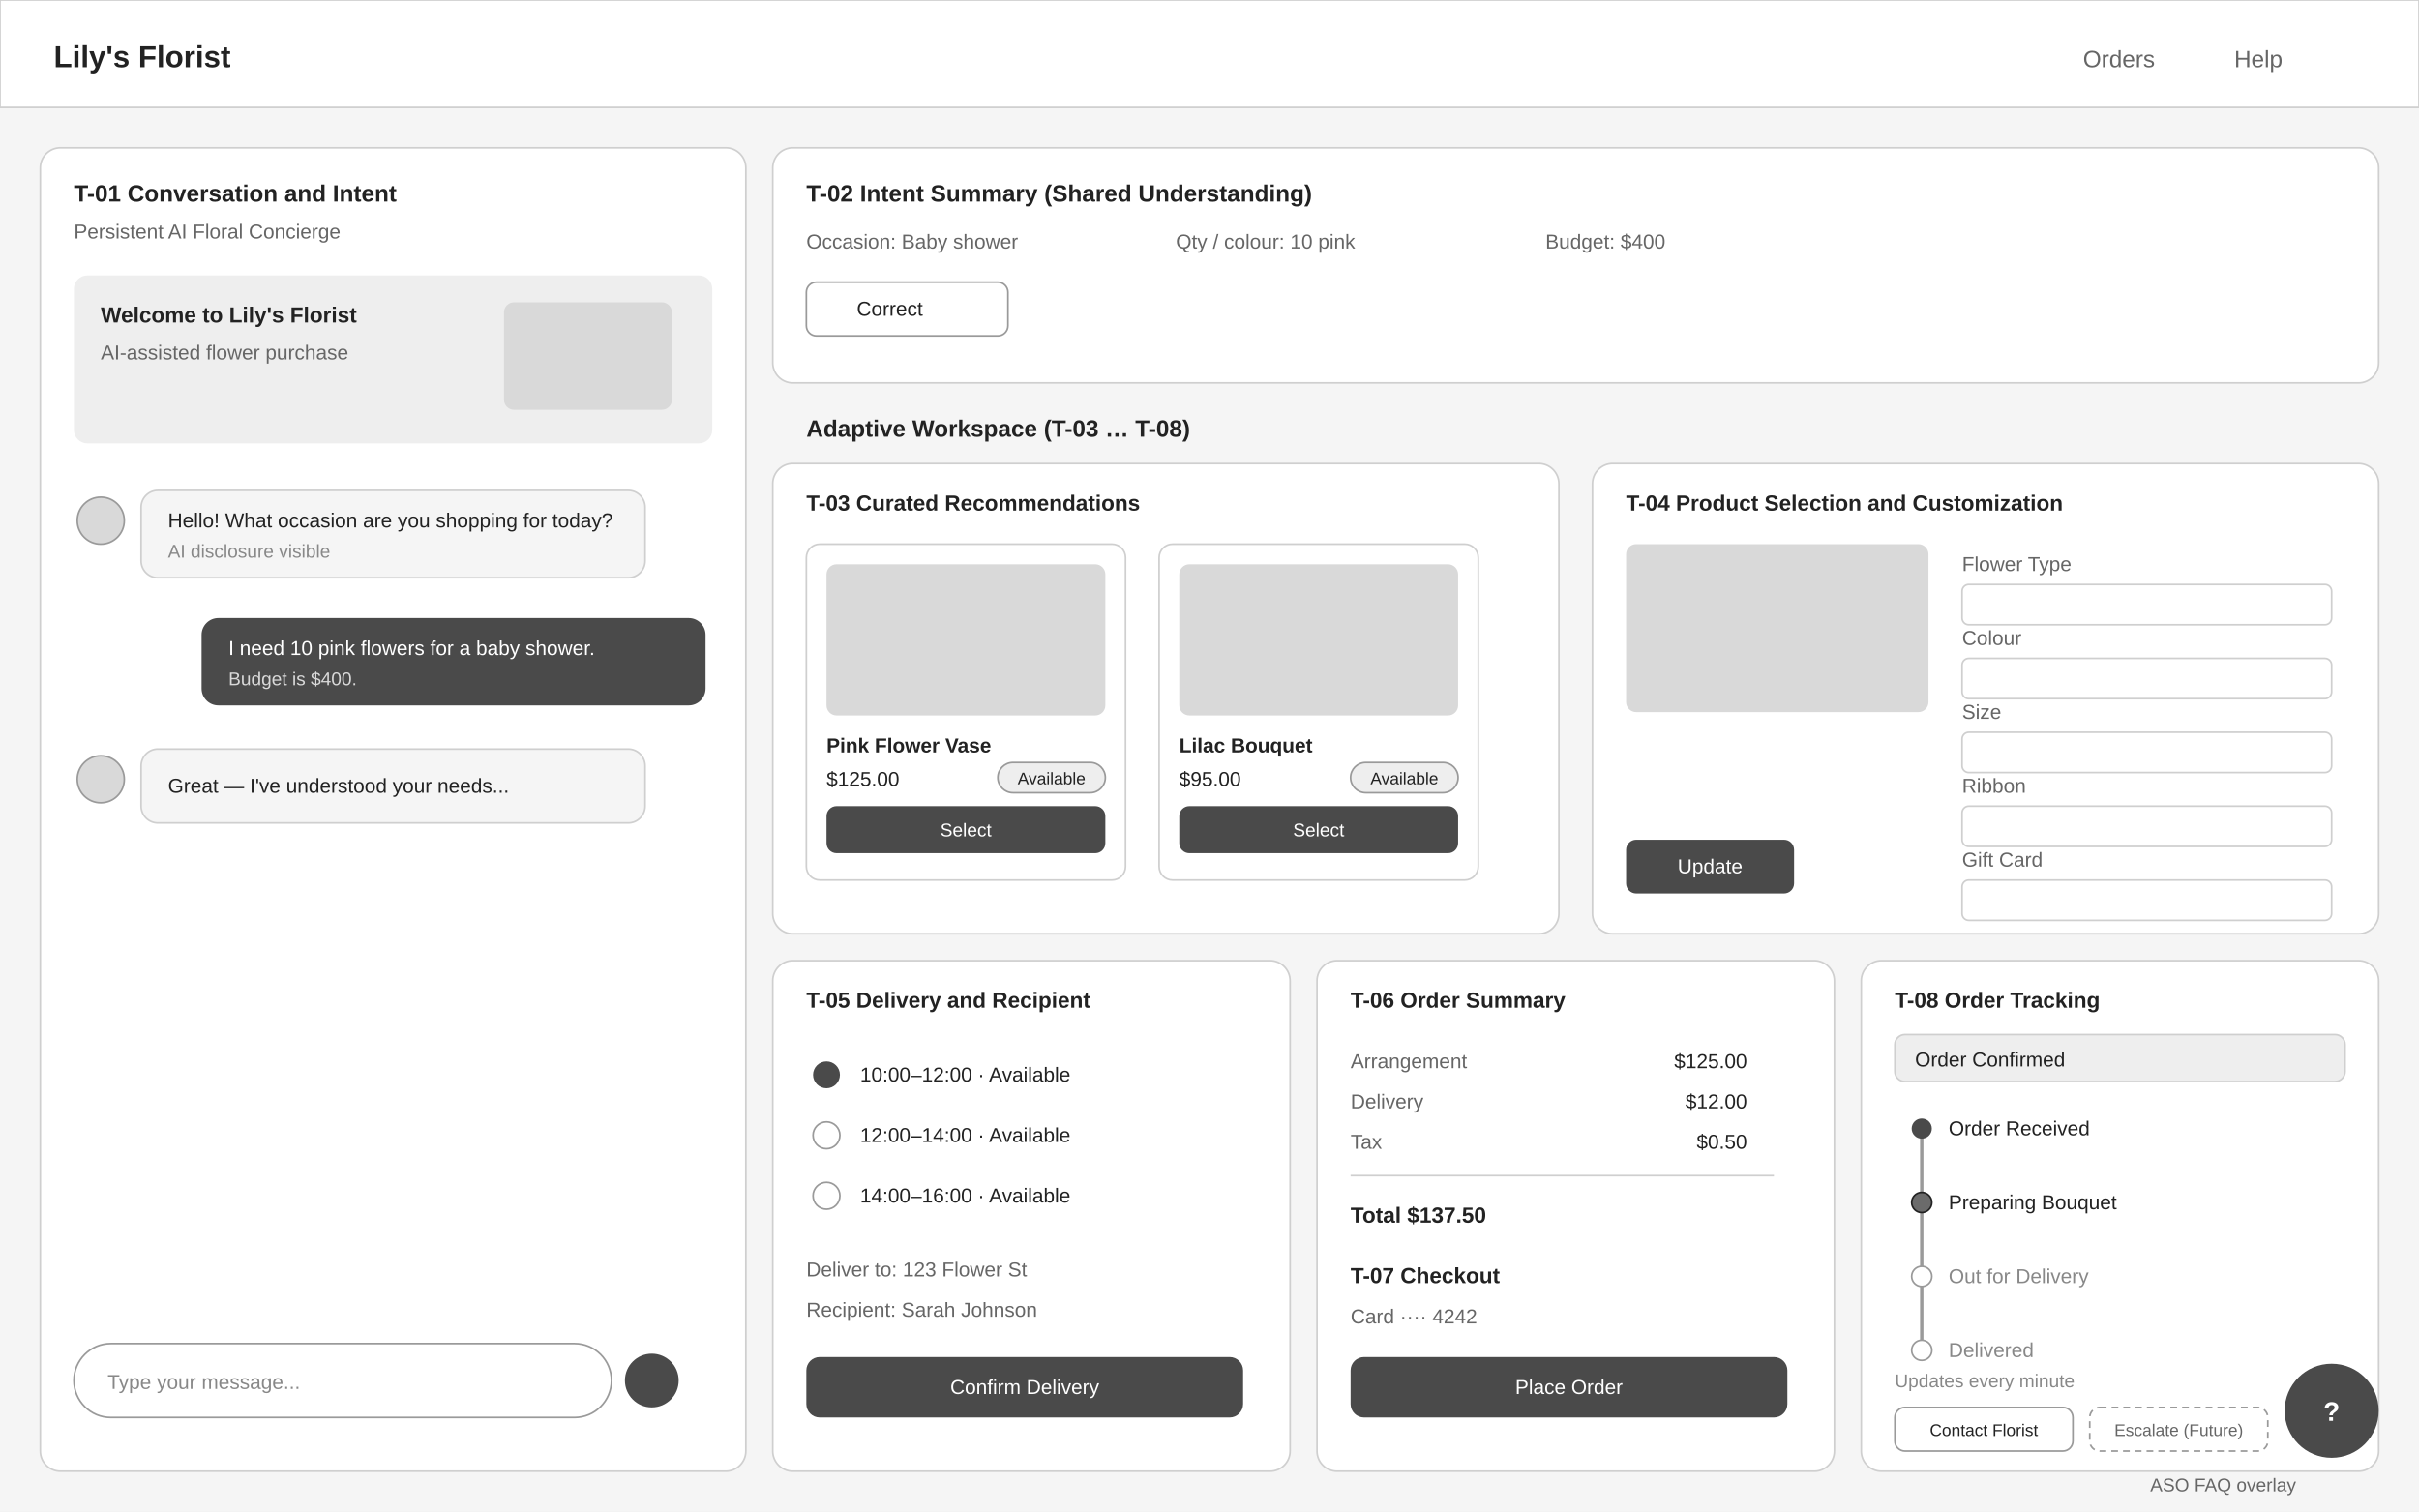
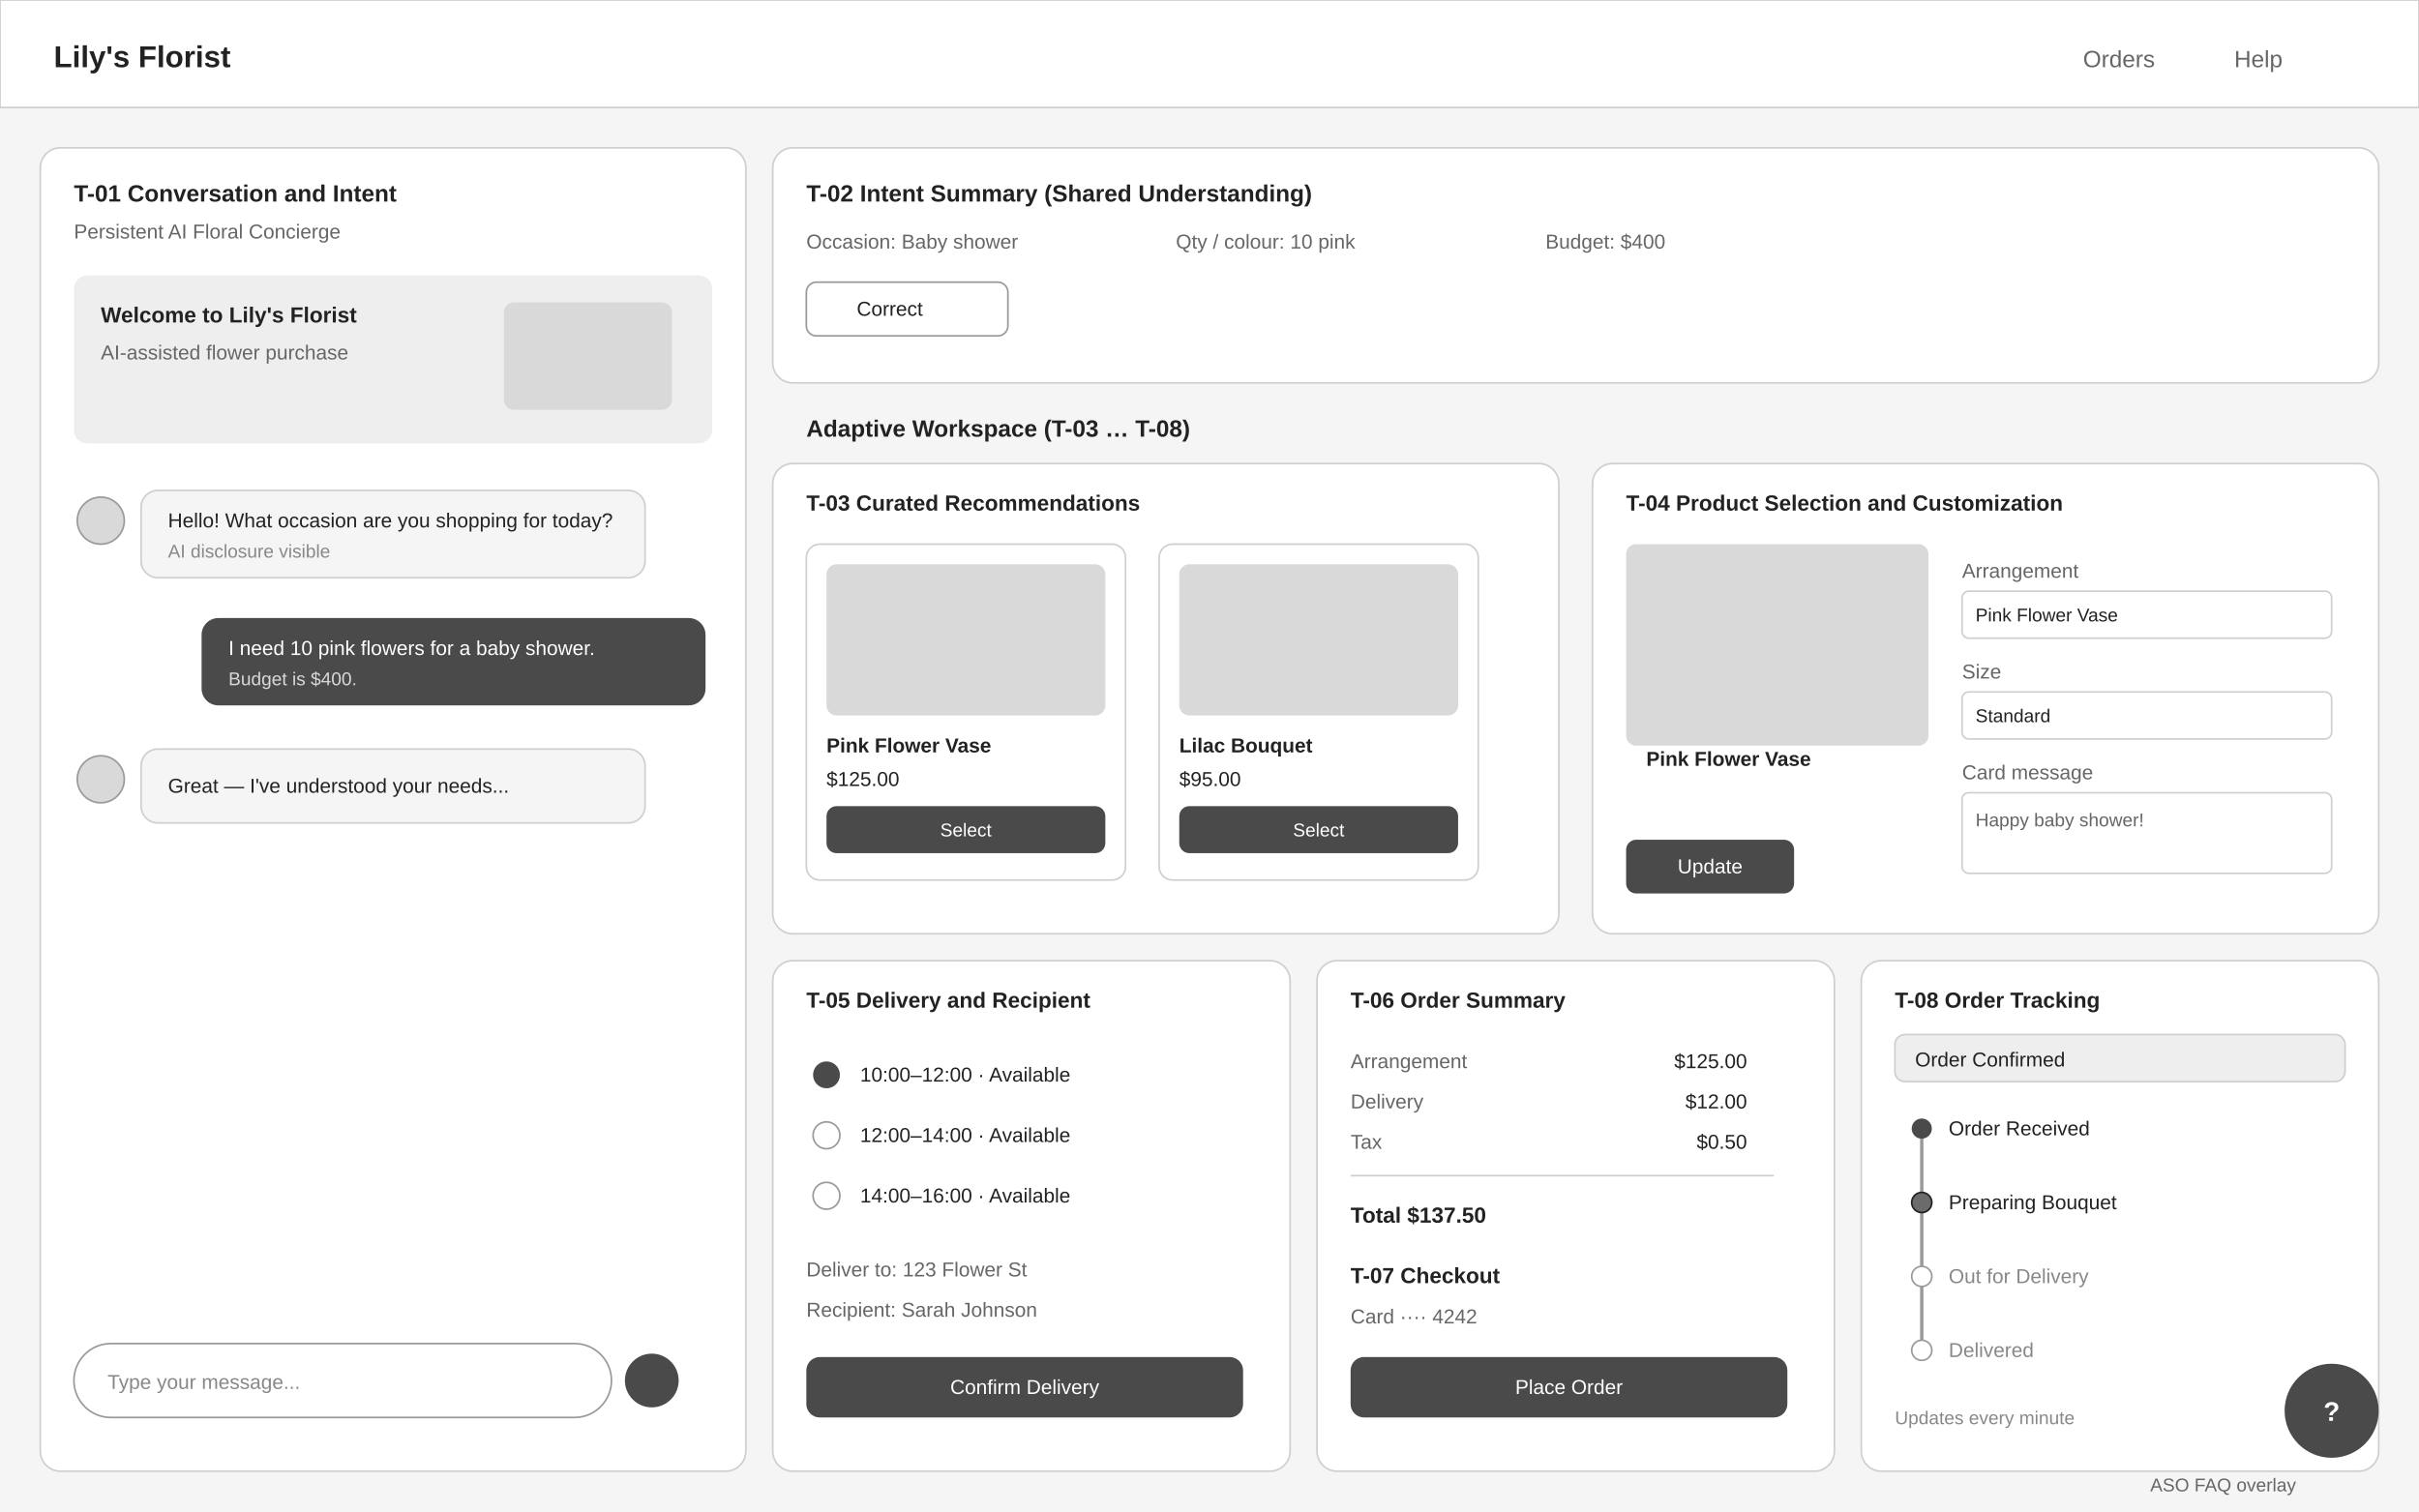
<svg xmlns="http://www.w3.org/2000/svg" width="1440" height="900" viewBox="0 0 1440 900" role="img" aria-label="Adaptive Workspace MVP wireframe">
  <rect width="1440" height="900" fill="#F5F5F5" />
  <g id="Header">
    <rect x="0" y="0" width="1440" height="64" fill="#FFFFFF" stroke="#CFCFCF" />
    <text x="32" y="40" font-family="Arial, Helvetica, sans-serif" font-size="18" font-weight="700" fill="#222222">Lily's Florist</text>
    <text x="1240" y="40" font-family="Arial, Helvetica, sans-serif" font-size="14" fill="#666666">Orders</text>
    <text x="1330" y="40" font-family="Arial, Helvetica, sans-serif" font-size="14" fill="#666666">Help</text>
  </g>
  <g id="T-01-Conversation">
    <rect x="24" y="88" width="420" height="788" rx="12" fill="#FFFFFF" stroke="#CFCFCF" />
    <text x="44" y="120" font-family="Arial, Helvetica, sans-serif" font-size="14" font-weight="700" fill="#222222">T-01 Conversation and Intent</text>
    <text x="44" y="142" font-family="Arial, Helvetica, sans-serif" font-size="12" fill="#666666">Persistent AI Floral Concierge</text>
    <rect x="44" y="164" width="380" height="100" rx="8" fill="#EEEEEE" />
    <text x="60" y="192" font-family="Arial, Helvetica, sans-serif" font-size="13" font-weight="700" fill="#222222">Welcome to Lily's Florist</text>
    <text x="60" y="214" font-family="Arial, Helvetica, sans-serif" font-size="12" fill="#666666">AI-assisted flower purchase</text>
    <rect x="300" y="180" width="100" height="64" rx="6" fill="#D9D9D9" />
    <circle cx="60" cy="310" r="14" fill="#D9D9D9" stroke="#9A9A9A" />
    <rect x="84" y="292" width="300" height="52" rx="10" fill="#F5F5F5" stroke="#CFCFCF" />
    <text x="100" y="314" font-family="Arial, Helvetica, sans-serif" font-size="12" fill="#222222">Hello! What occasion are you shopping for today?</text>
    <text x="100" y="332" font-family="Arial, Helvetica, sans-serif" font-size="11" fill="#888888">AI disclosure visible</text>
    <rect x="120" y="368" width="300" height="52" rx="10" fill="#4A4A4A" />
    <text x="136" y="390" font-family="Arial, Helvetica, sans-serif" font-size="12" fill="#FFFFFF">I need 10 pink flowers for a baby shower.</text>
    <text x="136" y="408" font-family="Arial, Helvetica, sans-serif" font-size="11" fill="#D9D9D9">Budget is $400.</text>
    <circle cx="60" cy="464" r="14" fill="#D9D9D9" stroke="#9A9A9A" />
    <rect x="84" y="446" width="300" height="44" rx="10" fill="#F5F5F5" stroke="#CFCFCF" />
    <text x="100" y="472" font-family="Arial, Helvetica, sans-serif" font-size="12" fill="#222222">Great — I've understood your needs...</text>
    <rect x="44" y="800" width="320" height="44" rx="22" fill="#FFFFFF" stroke="#9A9A9A" />
    <text x="64" y="827" font-family="Arial, Helvetica, sans-serif" font-size="12" fill="#888888">Type your message...</text>
    <circle cx="388" cy="822" r="16" fill="#4A4A4A" />
  </g>
  <g id="T-02-Shared-Understanding">
    <rect x="460" y="88" width="956" height="140" rx="12" fill="#FFFFFF" stroke="#CFCFCF" />
    <text x="480" y="120" font-family="Arial, Helvetica, sans-serif" font-size="14" font-weight="700" fill="#222222">T-02 Intent Summary (Shared Understanding)</text>
    <text x="480" y="148" font-family="Arial, Helvetica, sans-serif" font-size="12" fill="#666666">Occasion: Baby shower</text>
    <text x="700" y="148" font-family="Arial, Helvetica, sans-serif" font-size="12" fill="#666666">Qty / colour: 10 pink</text>
    <text x="920" y="148" font-family="Arial, Helvetica, sans-serif" font-size="12" fill="#666666">Budget: $400</text>
    <rect x="480" y="168" width="120" height="32" rx="6" fill="#FFFFFF" stroke="#9A9A9A" />
    <text x="510" y="188" font-family="Arial, Helvetica, sans-serif" font-size="12" fill="#222222">Correct</text>
  </g>
  <g id="Adaptive-Workspace">
    <text x="480" y="260" font-family="Arial, Helvetica, sans-serif" font-size="14" font-weight="700" fill="#222222">Adaptive Workspace (T-03 … T-08)</text>
    <g id="T-03">
      <rect x="460" y="276" width="468" height="280" rx="12" fill="#FFFFFF" stroke="#CFCFCF" />
      <text x="480" y="304" font-family="Arial, Helvetica, sans-serif" font-size="13" font-weight="700" fill="#222222">T-03 Curated Recommendations</text>
      <rect x="480" y="324" width="190" height="200" rx="8" fill="#FFFFFF" stroke="#CFCFCF" />
      <rect x="492" y="336" width="166" height="90" rx="6" fill="#D9D9D9" />
      <text x="492" y="448" font-family="Arial, Helvetica, sans-serif" font-size="12" font-weight="700" fill="#222222">Pink Flower Vase</text>
      <text x="492" y="468" font-family="Arial, Helvetica, sans-serif" font-size="12" fill="#222222">$125.00</text>
-       <rect x="594" y="454" width="64" height="18" rx="9" fill="#EEEEEE" stroke="#9A9A9A" />
-       <text x="626" y="467" text-anchor="middle" font-family="Arial, Helvetica, sans-serif" font-size="10" fill="#222222">Available</text>
      <rect x="492" y="480" width="166" height="28" rx="6" fill="#4A4A4A" />
      <text x="575" y="498" text-anchor="middle" font-family="Arial, Helvetica, sans-serif" font-size="11" fill="#FFFFFF">Select</text>
      <rect x="690" y="324" width="190" height="200" rx="8" fill="#FFFFFF" stroke="#CFCFCF" />
      <rect x="702" y="336" width="166" height="90" rx="6" fill="#D9D9D9" />
      <text x="702" y="448" font-family="Arial, Helvetica, sans-serif" font-size="12" font-weight="700" fill="#222222">Lilac Bouquet</text>
      <text x="702" y="468" font-family="Arial, Helvetica, sans-serif" font-size="12" fill="#222222">$95.00</text>
-       <rect x="804" y="454" width="64" height="18" rx="9" fill="#EEEEEE" stroke="#9A9A9A" />
-       <text x="836" y="467" text-anchor="middle" font-family="Arial, Helvetica, sans-serif" font-size="10" fill="#222222">Available</text>
      <rect x="702" y="480" width="166" height="28" rx="6" fill="#4A4A4A" />
      <text x="785" y="498" text-anchor="middle" font-family="Arial, Helvetica, sans-serif" font-size="11" fill="#FFFFFF">Select</text>
    </g>
    <g id="T-04">
      <rect x="948" y="276" width="468" height="280" rx="12" fill="#FFFFFF" stroke="#CFCFCF" />
      <text x="968" y="304" font-family="Arial, Helvetica, sans-serif" font-size="13" font-weight="700" fill="#222222">T-04 Product Selection and Customization</text>
-       <rect x="968" y="324" width="180" height="100" rx="6" fill="#D9D9D9" />
-       <text x="1168" y="340" font-family="Arial, Helvetica, sans-serif" font-size="12" fill="#666666">Flower Type</text>
-       <rect x="1168" y="348" width="220" height="24" rx="4" fill="#FFFFFF" stroke="#CFCFCF" />
-       <text x="1168" y="384" font-family="Arial, Helvetica, sans-serif" font-size="12" fill="#666666">Colour</text>
-       <rect x="1168" y="392" width="220" height="24" rx="4" fill="#FFFFFF" stroke="#CFCFCF" />
-       <text x="1168" y="428" font-family="Arial, Helvetica, sans-serif" font-size="12" fill="#666666">Size</text>
-       <rect x="1168" y="436" width="220" height="24" rx="4" fill="#FFFFFF" stroke="#CFCFCF" />
-       <text x="1168" y="472" font-family="Arial, Helvetica, sans-serif" font-size="12" fill="#666666">Ribbon</text>
-       <rect x="1168" y="480" width="220" height="24" rx="4" fill="#FFFFFF" stroke="#CFCFCF" />
-       <text x="1168" y="516" font-family="Arial, Helvetica, sans-serif" font-size="12" fill="#666666">Gift Card</text>
-       <rect x="1168" y="524" width="220" height="24" rx="4" fill="#FFFFFF" stroke="#CFCFCF" />
+       <rect x="968" y="324" width="180" height="120" rx="6" fill="#D9D9D9" />
+       <text x="980" y="456" font-family="Arial, Helvetica, sans-serif" font-size="12" font-weight="700" fill="#222222">Pink Flower Vase</text>
+       <text x="1168" y="344" font-family="Arial, Helvetica, sans-serif" font-size="12" fill="#666666">Arrangement</text>
+       <rect x="1168" y="352" width="220" height="28" rx="4" fill="#FFFFFF" stroke="#CFCFCF" />
+       <text x="1176" y="370" font-family="Arial, Helvetica, sans-serif" font-size="11" fill="#222222">Pink Flower Vase</text>
+       <text x="1168" y="404" font-family="Arial, Helvetica, sans-serif" font-size="12" fill="#666666">Size</text>
+       <rect x="1168" y="412" width="220" height="28" rx="4" fill="#FFFFFF" stroke="#CFCFCF" />
+       <text x="1176" y="430" font-family="Arial, Helvetica, sans-serif" font-size="11" fill="#222222">Standard</text>
+       <text x="1168" y="464" font-family="Arial, Helvetica, sans-serif" font-size="12" fill="#666666">Card message</text>
+       <rect x="1168" y="472" width="220" height="48" rx="4" fill="#FFFFFF" stroke="#CFCFCF" />
+       <text x="1176" y="492" font-family="Arial, Helvetica, sans-serif" font-size="11" fill="#666666">Happy baby shower!</text>
      <rect x="968" y="500" width="100" height="32" rx="6" fill="#4A4A4A" />
      <text x="1018" y="520" text-anchor="middle" font-family="Arial, Helvetica, sans-serif" font-size="12" fill="#FFFFFF">Update</text>
    </g>
    <g id="T-05">
      <rect x="460" y="572" width="308" height="304" rx="12" fill="#FFFFFF" stroke="#CFCFCF" />
      <text x="480" y="600" font-family="Arial, Helvetica, sans-serif" font-size="13" font-weight="700" fill="#222222">T-05 Delivery and Recipient</text>
      <circle cx="492" cy="640" r="8" fill="#4A4A4A" />
      <text x="512" y="644" font-family="Arial, Helvetica, sans-serif" font-size="12" fill="#222222">10:00–12:00 · Available</text>
      <circle cx="492" cy="676" r="8" fill="#FFFFFF" stroke="#9A9A9A" />
      <text x="512" y="680" font-family="Arial, Helvetica, sans-serif" font-size="12" fill="#222222">12:00–14:00 · Available</text>
      <circle cx="492" cy="712" r="8" fill="#FFFFFF" stroke="#9A9A9A" />
      <text x="512" y="716" font-family="Arial, Helvetica, sans-serif" font-size="12" fill="#222222">14:00–16:00 · Available</text>
      <text x="480" y="760" font-family="Arial, Helvetica, sans-serif" font-size="12" fill="#666666">Deliver to: 123 Flower St</text>
      <text x="480" y="784" font-family="Arial, Helvetica, sans-serif" font-size="12" fill="#666666">Recipient: Sarah Johnson</text>
      <rect x="480" y="808" width="260" height="36" rx="8" fill="#4A4A4A" />
      <text x="610" y="830" text-anchor="middle" font-family="Arial, Helvetica, sans-serif" font-size="12" fill="#FFFFFF">Confirm Delivery</text>
    </g>
    <g id="T-06-T-07">
      <rect x="784" y="572" width="308" height="304" rx="12" fill="#FFFFFF" stroke="#CFCFCF" />
      <text x="804" y="600" font-family="Arial, Helvetica, sans-serif" font-size="13" font-weight="700" fill="#222222">T-06 Order Summary</text>
      <text x="804" y="636" font-family="Arial, Helvetica, sans-serif" font-size="12" fill="#666666">Arrangement</text>
      <text x="1040" y="636" text-anchor="end" font-family="Arial, Helvetica, sans-serif" font-size="12" fill="#222222">$125.00</text>
      <text x="804" y="660" font-family="Arial, Helvetica, sans-serif" font-size="12" fill="#666666">Delivery</text>
      <text x="1040" y="660" text-anchor="end" font-family="Arial, Helvetica, sans-serif" font-size="12" fill="#222222">$12.00</text>
      <text x="804" y="684" font-family="Arial, Helvetica, sans-serif" font-size="12" fill="#666666">Tax</text>
      <text x="1040" y="684" text-anchor="end" font-family="Arial, Helvetica, sans-serif" font-size="12" fill="#222222">$0.50</text>
      <line x1="804" y1="700" x2="1056" y2="700" stroke="#CFCFCF" />
      <text x="804" y="728" font-family="Arial, Helvetica, sans-serif" font-size="13" font-weight="700" fill="#222222">Total $137.50</text>
      <text x="804" y="764" font-family="Arial, Helvetica, sans-serif" font-size="13" font-weight="700" fill="#222222">T-07 Checkout</text>
      <text x="804" y="788" font-family="Arial, Helvetica, sans-serif" font-size="12" fill="#666666">Card ···· 4242</text>
      <rect x="804" y="808" width="260" height="36" rx="8" fill="#4A4A4A" />
      <text x="934" y="830" text-anchor="middle" font-family="Arial, Helvetica, sans-serif" font-size="12" fill="#FFFFFF">Place Order</text>
    </g>
    <g id="T-08">
      <rect x="1108" y="572" width="308" height="304" rx="12" fill="#FFFFFF" stroke="#CFCFCF" />
      <text x="1128" y="600" font-family="Arial, Helvetica, sans-serif" font-size="13" font-weight="700" fill="#222222">T-08 Order Tracking</text>
      <rect x="1128" y="616" width="268" height="28" rx="6" fill="#EEEEEE" stroke="#CFCFCF" />
      <text x="1140" y="635" font-family="Arial, Helvetica, sans-serif" font-size="12" fill="#222222">Order Confirmed</text>
      <line x1="1144" y1="668" x2="1144" y2="800" stroke="#9A9A9A" stroke-width="2" />
      <circle cx="1144" cy="672" r="6" fill="#4A4A4A" />
      <text x="1160" y="676" font-family="Arial, Helvetica, sans-serif" font-size="12" fill="#222222">Order Received</text>
      <circle cx="1144" cy="716" r="6" fill="#6B6B6B" stroke="#222222" />
      <text x="1160" y="720" font-family="Arial, Helvetica, sans-serif" font-size="12" fill="#222222">Preparing Bouquet</text>
      <circle cx="1144" cy="760" r="6" fill="#FFFFFF" stroke="#9A9A9A" />
      <text x="1160" y="764" font-family="Arial, Helvetica, sans-serif" font-size="12" fill="#888888">Out for Delivery</text>
      <circle cx="1144" cy="804" r="6" fill="#FFFFFF" stroke="#9A9A9A" />
      <text x="1160" y="808" font-family="Arial, Helvetica, sans-serif" font-size="12" fill="#888888">Delivered</text>
-       <text x="1128" y="826" font-family="Arial, Helvetica, sans-serif" font-size="11" fill="#888888">Updates every minute</text>
-       <rect x="1128" y="838" width="106" height="26" rx="6" fill="#FFFFFF" stroke="#9A9A9A" />
-       <text x="1181" y="855" text-anchor="middle" font-family="Arial, Helvetica, sans-serif" font-size="10" fill="#222222">Contact Florist</text>
-       <rect x="1244" y="838" width="106" height="26" rx="6" fill="#FFFFFF" stroke="#9A9A9A" stroke-dasharray="4 3" />
-       <text x="1297" y="855" text-anchor="middle" font-family="Arial, Helvetica, sans-serif" font-size="10" fill="#666666">Escalate (Future)</text>
+       <text x="1128" y="848" font-family="Arial, Helvetica, sans-serif" font-size="11" fill="#888888">Updates every minute</text>
    </g>
  </g>
  <g id="ASO">
    <circle cx="1388" cy="840" r="28" fill="#4A4A4A" />
    <text x="1388" y="846" text-anchor="middle" font-family="Arial, Helvetica, sans-serif" font-size="16" font-weight="700" fill="#FFFFFF">?</text>
    <text x="1280" y="888" font-family="Arial, Helvetica, sans-serif" font-size="11" fill="#666666">ASO FAQ overlay</text>
  </g>
</svg>
